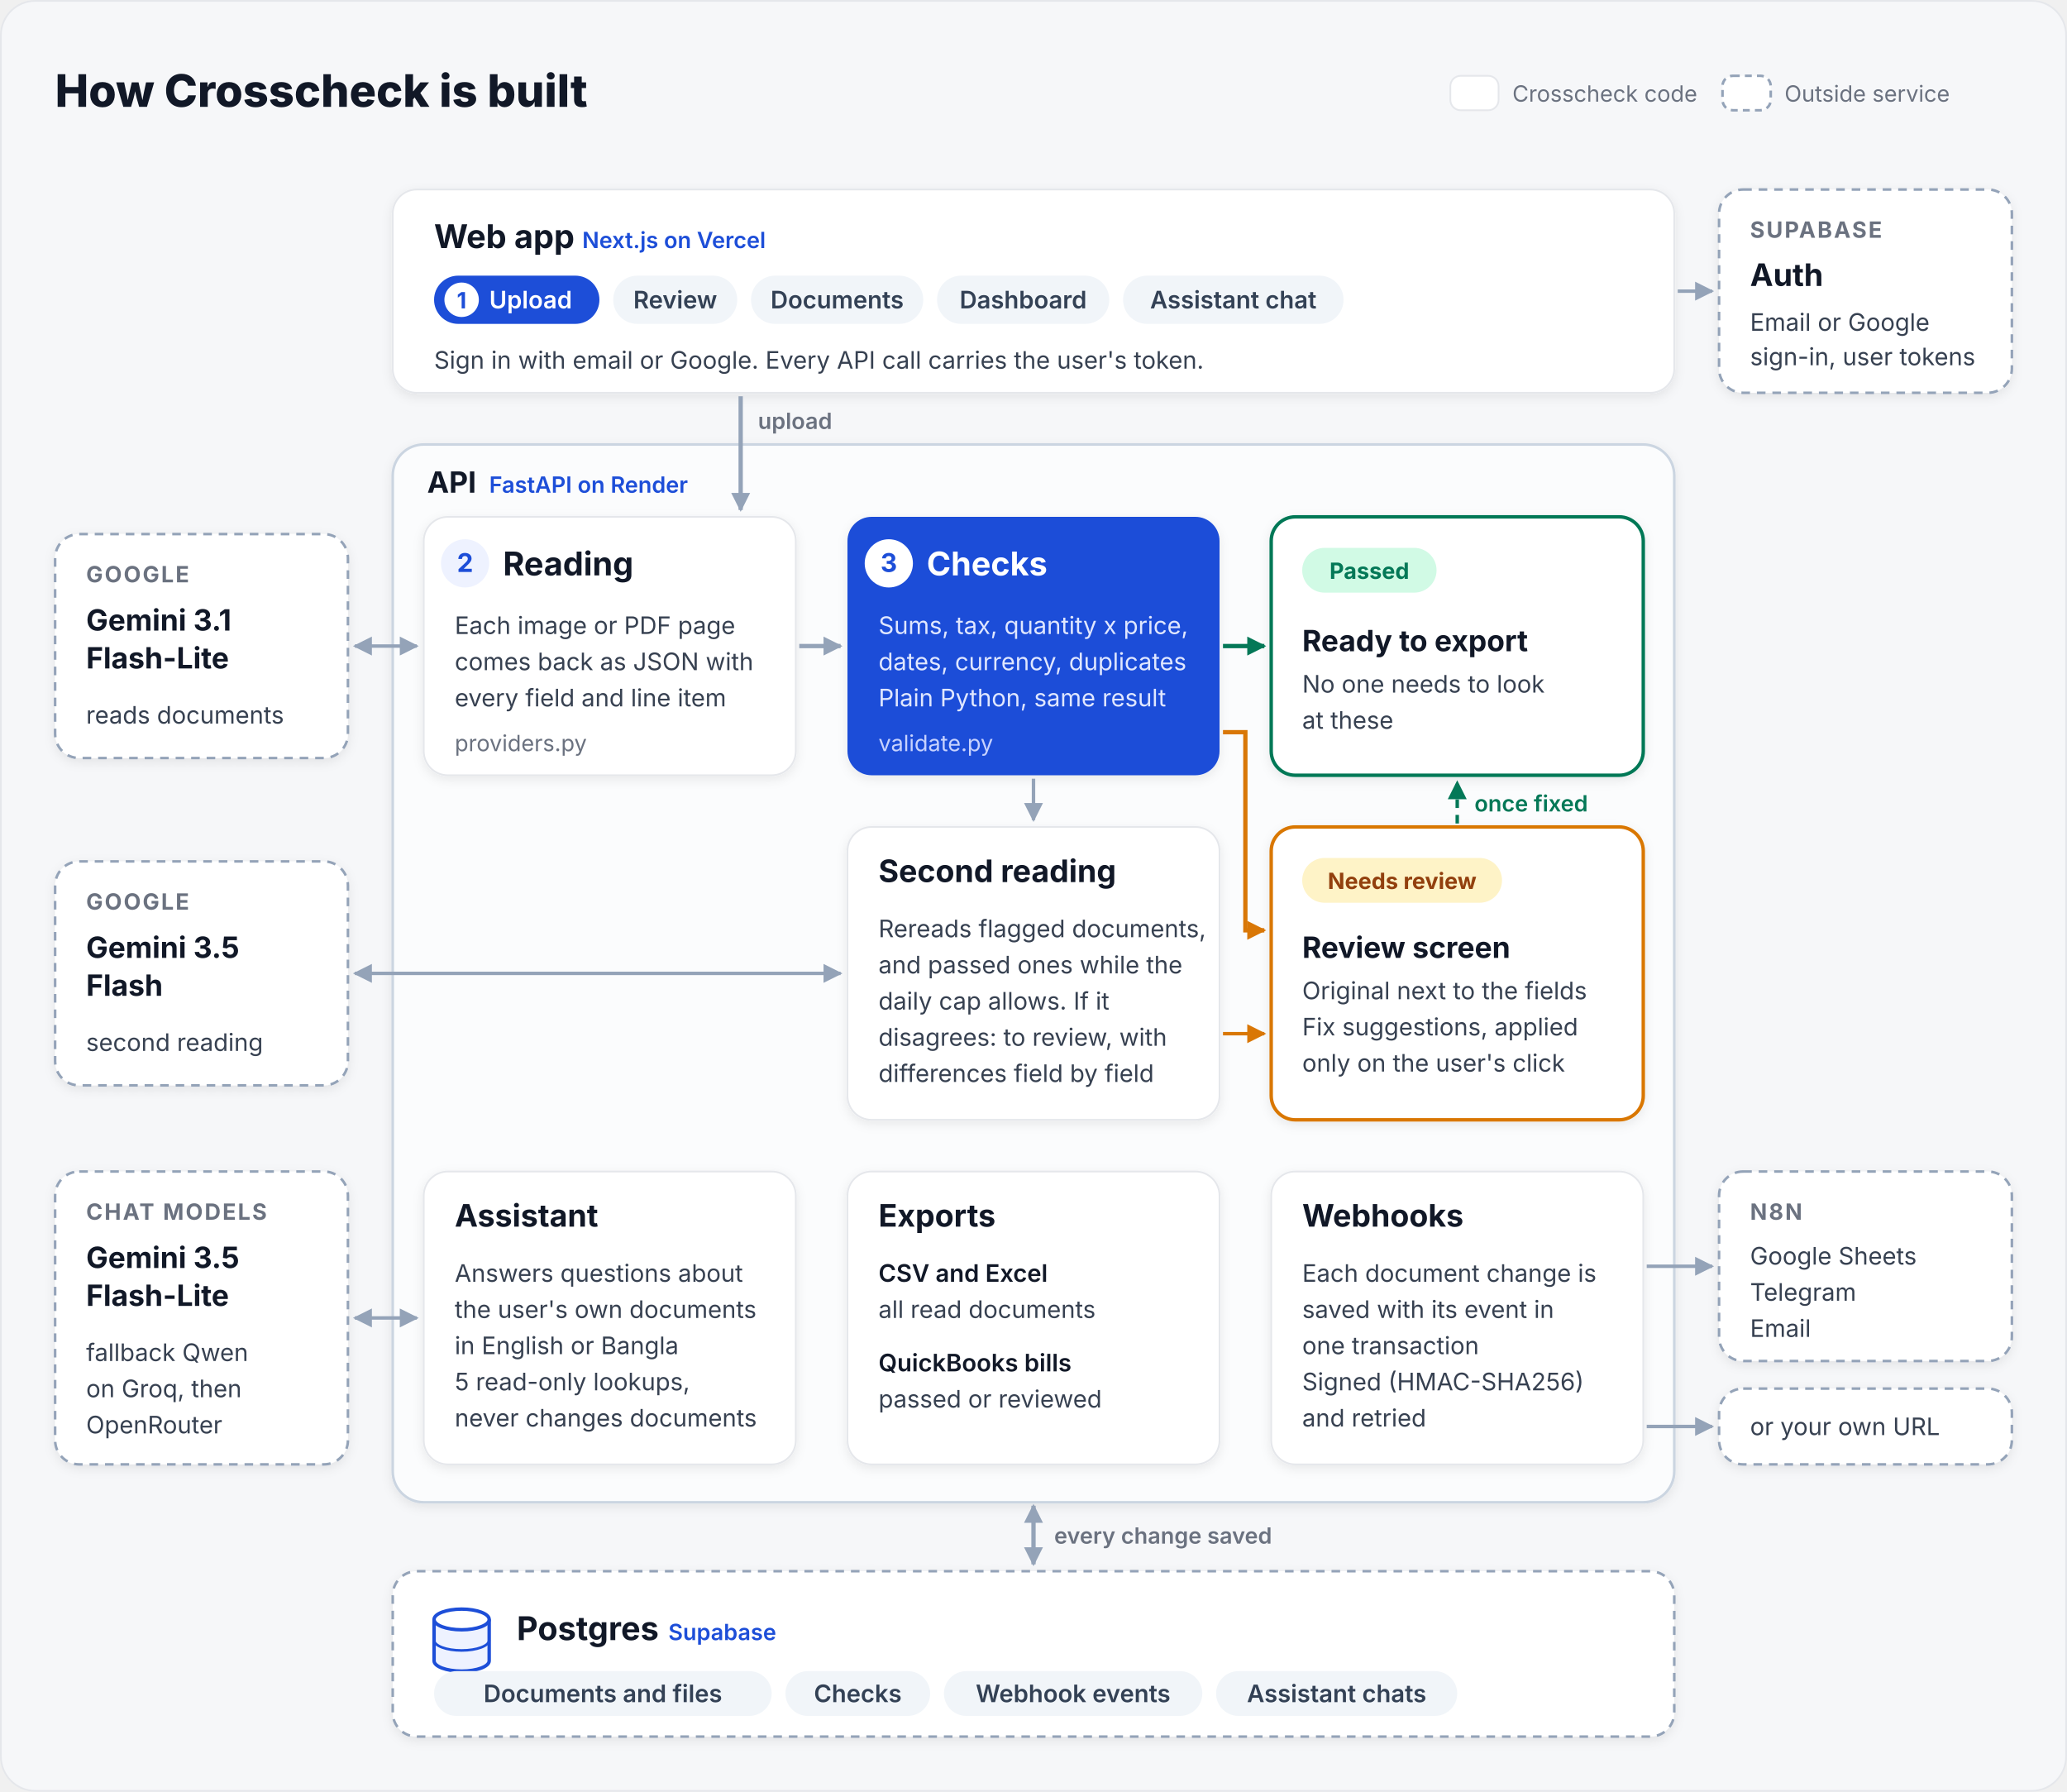
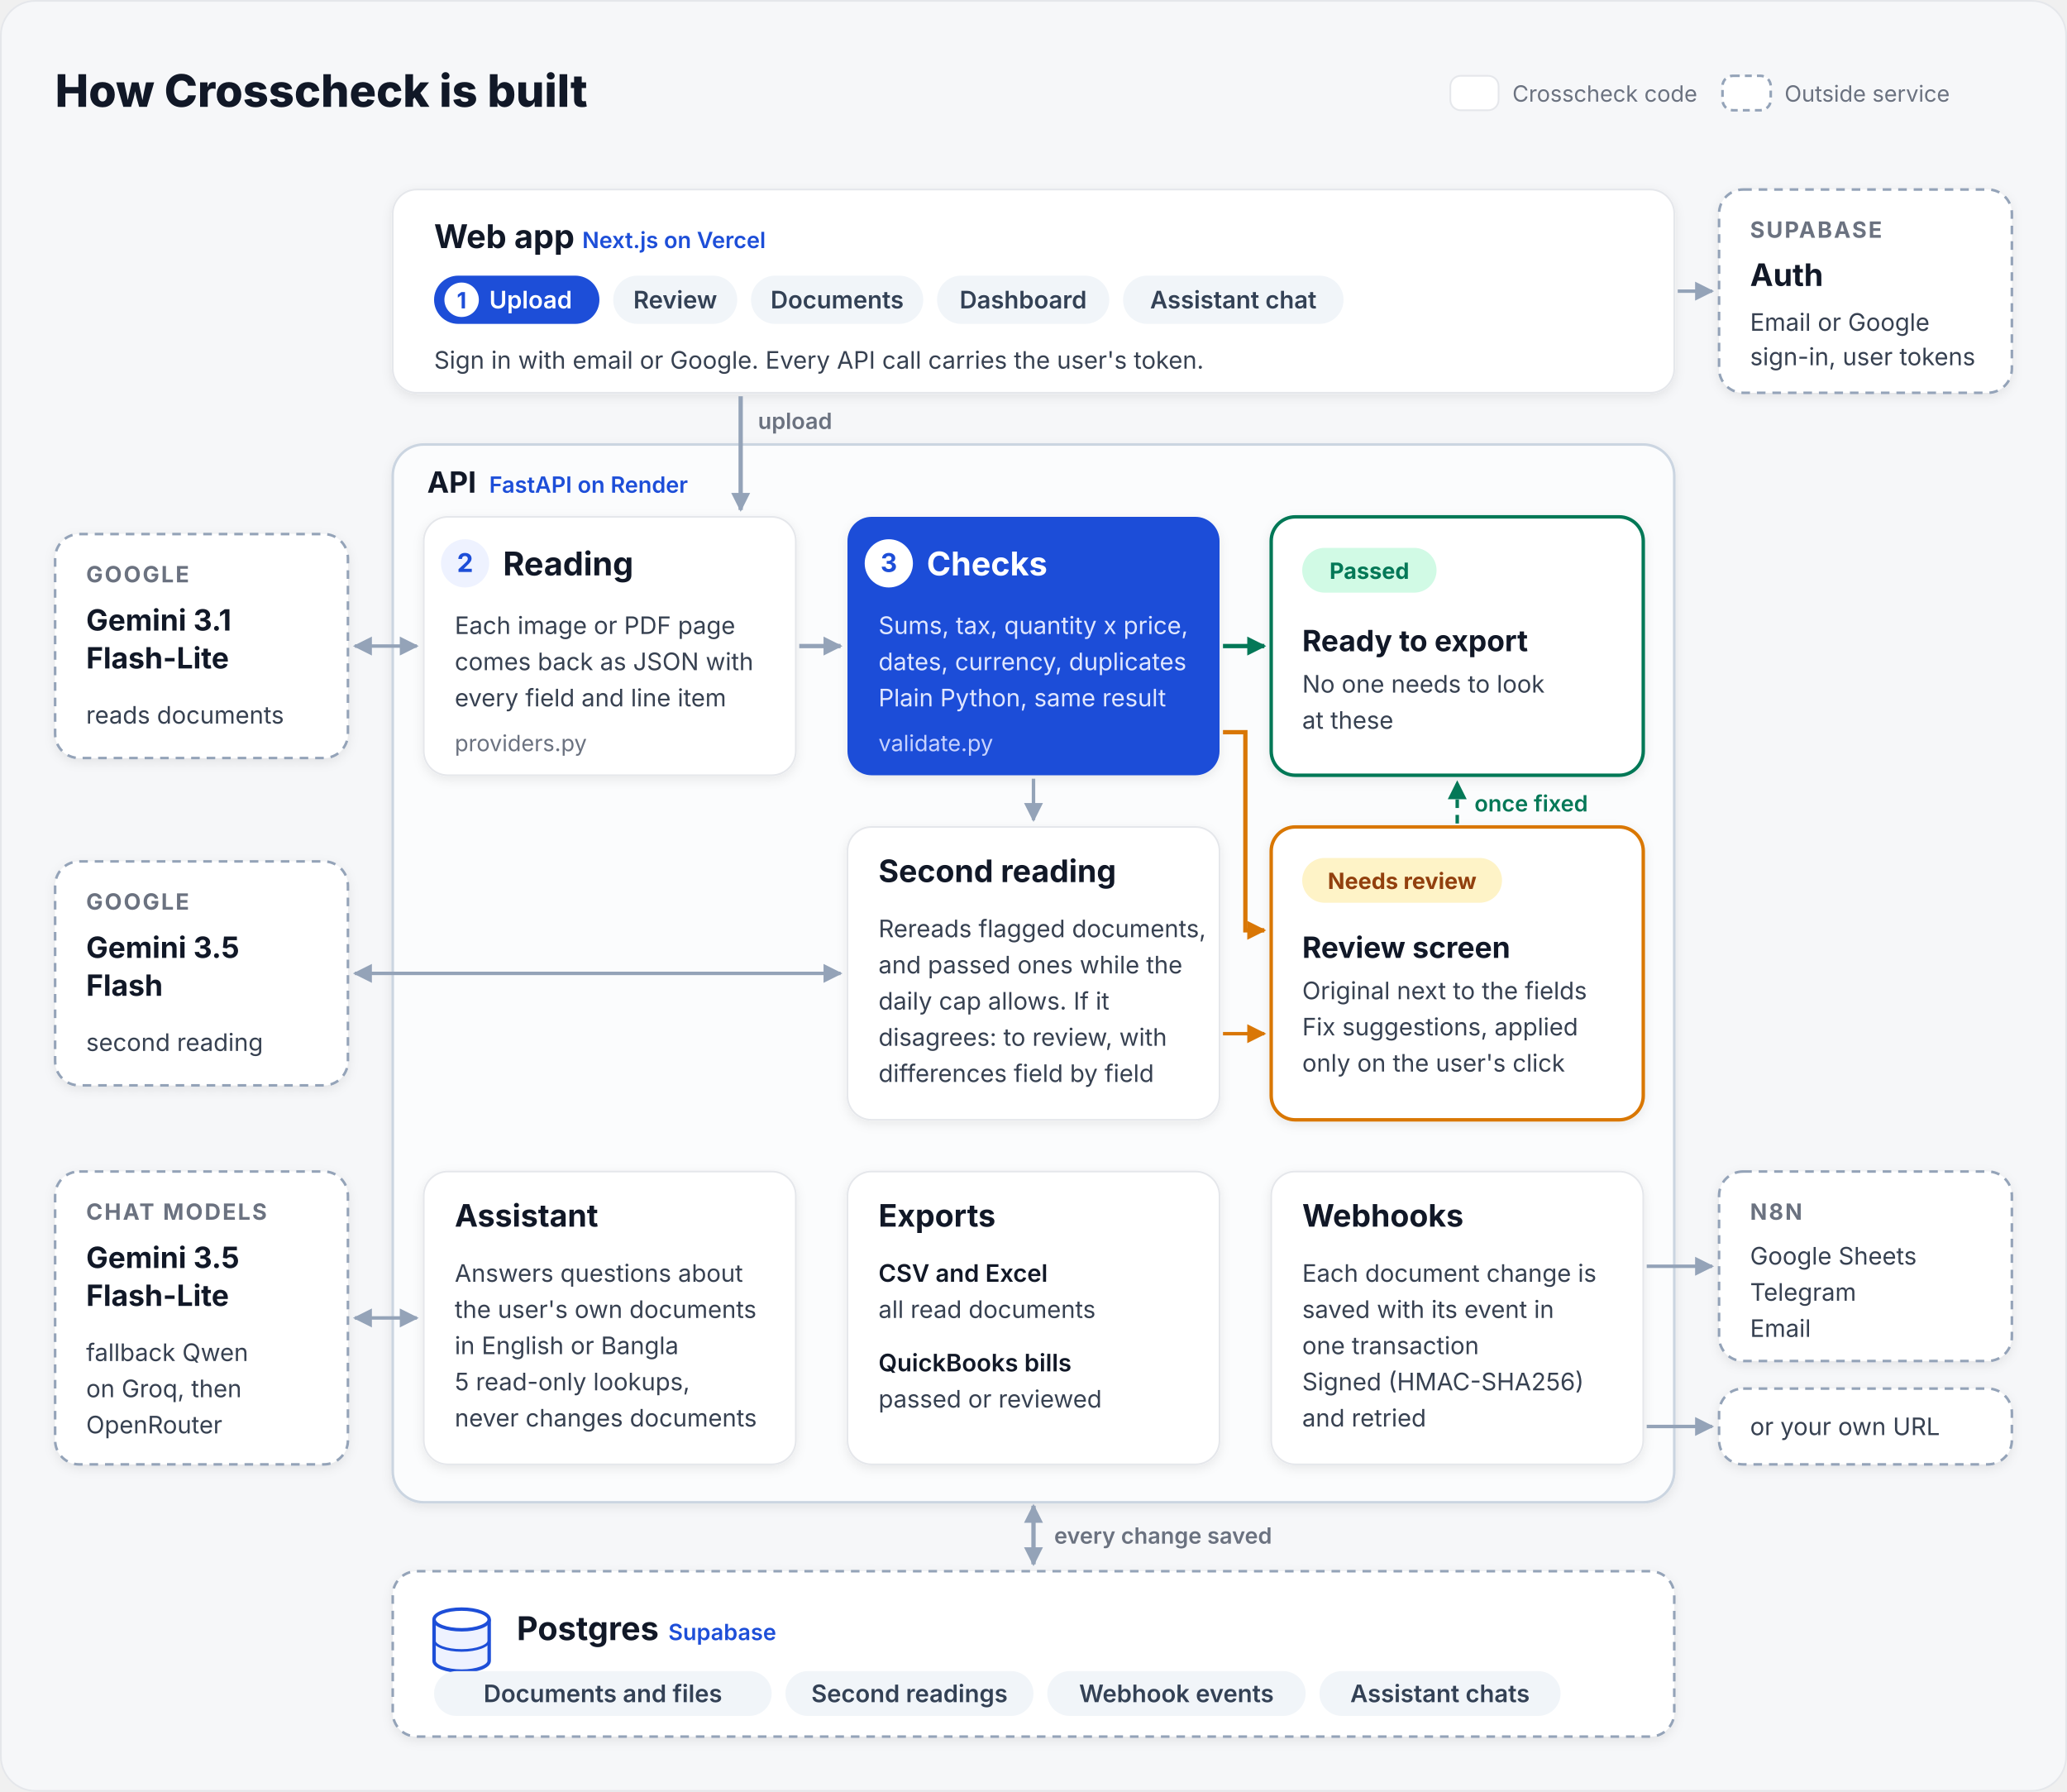
<svg xmlns="http://www.w3.org/2000/svg" viewBox="0 0 1200 1040" width="1200" height="1040" font-family="Inter, 'Segoe UI', Helvetica, Arial, sans-serif">
  <defs>
    <marker id="arrow" viewBox="0 0 10 10" refX="9" refY="5" markerWidth="11" markerHeight="11" markerUnits="userSpaceOnUse" orient="auto-start-reverse">
      <path d="M0 0 L10 5 L0 10 z" fill="#94A3B8" />
    </marker>
    <marker id="arrow-ok" viewBox="0 0 10 10" refX="9" refY="5" markerWidth="11" markerHeight="11" markerUnits="userSpaceOnUse" orient="auto-start-reverse">
      <path d="M0 0 L10 5 L0 10 z" fill="#047857" />
    </marker>
    <marker id="arrow-warn" viewBox="0 0 10 10" refX="9" refY="5" markerWidth="11" markerHeight="11" markerUnits="userSpaceOnUse" orient="auto-start-reverse">
      <path d="M0 0 L10 5 L0 10 z" fill="#D97706" />
    </marker>
    <filter id="shadow" x="-10%" y="-10%" width="120%" height="130%">
      <feDropShadow dx="0" dy="2" stdDeviation="3" flood-color="#0F172A" flood-opacity="0.08" />
    </filter>
  </defs>
  <rect x="0.5" y="0.5" width="1199" height="1039" rx="20" fill="#F6F7F9" stroke="#E5E7EB" />
  <text x="32" y="62" font-size="26" font-weight="800" fill="#111827">How Crosscheck is built</text>
  <rect x="842" y="44" width="28" height="20" rx="6" fill="#FFFFFF" stroke="#E5E7EB" />
  <text x="878" y="59" font-size="13" fill="#6B7280">Crosscheck code</text>
  <rect x="1000" y="44" width="28" height="20" rx="6" fill="#FFFFFF" stroke="#94A3B8" stroke-width="1.5" stroke-dasharray="4 3" />
  <text x="1036" y="59" font-size="13" fill="#6B7280">Outside service</text>
  <g filter="url(#shadow)">
    <rect x="228" y="110" width="744" height="118" rx="14" fill="#FFFFFF" stroke="#E5E7EB" />
    <rect x="998" y="110" width="170" height="118" rx="14" fill="#FFFFFF" stroke="#94A3B8" stroke-width="1.5" stroke-dasharray="5 4" />
    <rect x="228" y="258" width="744" height="614" rx="18" fill="#FBFCFD" stroke="#CBD5E1" stroke-width="1.5" />
    <rect x="32" y="310" width="170" height="130" rx="14" fill="#FFFFFF" stroke="#94A3B8" stroke-width="1.5" stroke-dasharray="5 4" />
    <rect x="32" y="500" width="170" height="130" rx="14" fill="#FFFFFF" stroke="#94A3B8" stroke-width="1.5" stroke-dasharray="5 4" />
    <rect x="32" y="680" width="170" height="170" rx="14" fill="#FFFFFF" stroke="#94A3B8" stroke-width="1.5" stroke-dasharray="5 4" />
    <rect x="998" y="680" width="170" height="110" rx="14" fill="#FFFFFF" stroke="#94A3B8" stroke-width="1.5" stroke-dasharray="5 4" />
    <rect x="998" y="806" width="170" height="44" rx="14" fill="#FFFFFF" stroke="#94A3B8" stroke-width="1.5" stroke-dasharray="5 4" />
    <rect x="228" y="912" width="744" height="96" rx="14" fill="#FFFFFF" stroke="#94A3B8" stroke-width="1.5" stroke-dasharray="5 4" />
  </g>
  <g filter="url(#shadow)">
    <rect x="246" y="300" width="216" height="150" rx="14" fill="#FFFFFF" stroke="#E5E7EB" />
    <rect x="492" y="300" width="216" height="150" rx="14" fill="#1D4ED8" />
    <rect x="738" y="300" width="216" height="150" rx="14" fill="#FFFFFF" stroke="#047857" stroke-width="2" />
    <rect x="738" y="480" width="216" height="170" rx="14" fill="#FFFFFF" stroke="#D97706" stroke-width="2" />
    <rect x="492" y="480" width="216" height="170" rx="14" fill="#FFFFFF" stroke="#E5E7EB" />
    <rect x="246" y="680" width="216" height="170" rx="14" fill="#FFFFFF" stroke="#E5E7EB" />
    <rect x="492" y="680" width="216" height="170" rx="14" fill="#FFFFFF" stroke="#E5E7EB" />
    <rect x="738" y="680" width="216" height="170" rx="14" fill="#FFFFFF" stroke="#E5E7EB" />
  </g>
  <text x="252" y="144" font-size="19" font-weight="700" fill="#111827">Web app</text>
  <text x="338" y="144" font-size="13" font-weight="600" fill="#1D4ED8">Next.js on Vercel</text>
  <rect x="252" y="160" width="96" height="28" rx="14" fill="#1D4ED8" />
  <circle cx="268" cy="174" r="10" fill="#FFFFFF" />
  <text x="268" y="179" text-anchor="middle" font-size="13" font-weight="700" fill="#1D4ED8">1</text>
  <text x="284" y="179" font-size="14" font-weight="600" fill="#FFFFFF">Upload</text>
  <g font-size="14" font-weight="600" fill="#334155" text-anchor="middle">
    <rect x="356" y="160" width="72" height="28" rx="14" fill="#F1F5F9" />
    <text x="392" y="179">Review</text>
    <rect x="436" y="160" width="100" height="28" rx="14" fill="#F1F5F9" />
    <text x="486" y="179">Documents</text>
    <rect x="544" y="160" width="100" height="28" rx="14" fill="#F1F5F9" />
    <text x="594" y="179">Dashboard</text>
    <rect x="652" y="160" width="128" height="28" rx="14" fill="#F1F5F9" />
    <text x="716" y="179">Assistant chat</text>
  </g>
  <text x="252" y="214" font-size="14" fill="#374151">Sign in with email or Google. Every API call carries the user's token.</text>
  <text x="1016" y="138" font-size="13" font-weight="700" fill="#6B7280" letter-spacing="1">SUPABASE</text>
  <text x="1016" y="166" font-size="18" font-weight="700" fill="#111827">Auth</text>
  <text x="1016" y="192" font-size="14" fill="#374151">Email or Google</text>
  <text x="1016" y="212" font-size="14" fill="#374151">sign-in, user tokens</text>
  <path d="M974 169 H994" stroke="#94A3B8" stroke-width="2" fill="none" marker-end="url(#arrow)" />
  <path d="M430 230 V296" stroke="#94A3B8" stroke-width="2.5" fill="none" marker-end="url(#arrow)" />
  <text x="440" y="249" font-size="13" font-weight="600" fill="#6B7280">upload</text>
  <text x="248" y="286" font-size="17" font-weight="700" fill="#111827">API</text>
  <text x="284" y="286" font-size="13" font-weight="600" fill="#1D4ED8">FastAPI on Render</text>
  <circle cx="270" cy="327" r="14" fill="#EEF2FF" />
  <text x="270" y="332" text-anchor="middle" font-size="15" font-weight="700" fill="#1D4ED8">2</text>
  <text x="292" y="334" font-size="19" font-weight="700" fill="#111827">Reading</text>
  <text x="264" y="368" font-size="14" fill="#374151">Each image or PDF page</text>
  <text x="264" y="389" font-size="14" fill="#374151">comes back as JSON with</text>
  <text x="264" y="410" font-size="14" fill="#374151">every field and line item</text>
  <text x="264" y="436" font-size="13" fill="#6B7280">providers.py</text>
  <circle cx="516" cy="327" r="14" fill="#FFFFFF" />
  <text x="516" y="332" text-anchor="middle" font-size="15" font-weight="700" fill="#1D4ED8">3</text>
  <text x="538" y="334" font-size="19" font-weight="700" fill="#FFFFFF">Checks</text>
  <text x="510" y="368" font-size="14" fill="#E0E7FF">Sums, tax, quantity x price,</text>
  <text x="510" y="389" font-size="14" fill="#E0E7FF">dates, currency, duplicates</text>
  <text x="510" y="410" font-size="14" fill="#E0E7FF">Plain Python, same result</text>
  <text x="510" y="436" font-size="13" fill="#C7D2FE">validate.py</text>
  <rect x="756" y="318" width="78" height="26" rx="13" fill="#D1FAE5" />
  <text x="795" y="336" text-anchor="middle" font-size="13" font-weight="700" fill="#047857">Passed</text>
  <text x="756" y="378" font-size="17" font-weight="700" fill="#111827">Ready to export</text>
  <text x="756" y="402" font-size="14" fill="#374151">No one needs to look</text>
  <text x="756" y="423" font-size="14" fill="#374151">at these</text>
  <rect x="756" y="498" width="116" height="26" rx="13" fill="#FEF3C7" />
  <text x="814" y="516" text-anchor="middle" font-size="13" font-weight="700" fill="#92400E">Needs review</text>
  <text x="756" y="556" font-size="17" font-weight="700" fill="#111827">Review screen</text>
  <text x="756" y="580" font-size="14" fill="#374151">Original next to the fields</text>
  <text x="756" y="601" font-size="14" fill="#374151">Fix suggestions, applied</text>
  <text x="756" y="622" font-size="14" fill="#374151">only on the user's click</text>
  <text x="510" y="512" font-size="18" font-weight="700" fill="#111827">Second reading</text>
  <text x="510" y="544" font-size="14" fill="#374151">Rereads flagged documents,</text>
  <text x="510" y="565" font-size="14" fill="#374151">and passed ones while the</text>
  <text x="510" y="586" font-size="14" fill="#374151">daily cap allows. If it</text>
  <text x="510" y="607" font-size="14" fill="#374151">disagrees: to review, with</text>
  <text x="510" y="628" font-size="14" fill="#374151">differences field by field</text>
  <text x="264" y="712" font-size="18" font-weight="700" fill="#111827">Assistant</text>
  <text x="264" y="744" font-size="14" fill="#374151">Answers questions about</text>
  <text x="264" y="765" font-size="14" fill="#374151">the user's own documents</text>
  <text x="264" y="786" font-size="14" fill="#374151">in English or Bangla</text>
  <text x="264" y="807" font-size="14" fill="#374151">5 read-only lookups,</text>
  <text x="264" y="828" font-size="14" fill="#374151">never changes documents</text>
  <text x="510" y="712" font-size="18" font-weight="700" fill="#111827">Exports</text>
  <text x="510" y="744" font-size="14" font-weight="600" fill="#111827">CSV and Excel</text>
  <text x="510" y="765" font-size="14" fill="#374151">all read documents</text>
  <text x="510" y="796" font-size="14" font-weight="600" fill="#111827">QuickBooks bills</text>
  <text x="510" y="817" font-size="14" fill="#374151">passed or reviewed</text>
  <text x="756" y="712" font-size="18" font-weight="700" fill="#111827">Webhooks</text>
  <text x="756" y="744" font-size="14" fill="#374151">Each document change is</text>
  <text x="756" y="765" font-size="14" fill="#374151">saved with its event in</text>
  <text x="756" y="786" font-size="14" fill="#374151">one transaction</text>
  <text x="756" y="807" font-size="14" fill="#374151">Signed (HMAC-SHA256)</text>
  <text x="756" y="828" font-size="14" fill="#374151">and retried</text>
  <path d="M464 375 H488" stroke="#94A3B8" stroke-width="2.5" fill="none" marker-end="url(#arrow)" />
  <path d="M710 375 H734" stroke="#047857" stroke-width="2.5" fill="none" marker-end="url(#arrow-ok)" />
  <path d="M710 425 H723 V540 H734" stroke="#D97706" stroke-width="2.5" fill="none" marker-end="url(#arrow-warn)" />
  <path d="M600 452 V476" stroke="#94A3B8" stroke-width="2" fill="none" marker-end="url(#arrow)" />
  <path d="M710 600 H734" stroke="#D97706" stroke-width="2" fill="none" marker-end="url(#arrow-warn)" />
  <path d="M846 478 V454" stroke="#047857" stroke-width="2" stroke-dasharray="5 4" fill="none" marker-end="url(#arrow-ok)" />
  <text x="856" y="471" font-size="13" font-weight="600" fill="#047857">once fixed</text>
  <text x="50" y="338" font-size="13" font-weight="700" fill="#6B7280" letter-spacing="1">GOOGLE</text>
  <text x="50" y="366" font-size="17" font-weight="700" fill="#111827">Gemini 3.1</text>
  <text x="50" y="388" font-size="17" font-weight="700" fill="#111827">Flash-Lite</text>
  <text x="50" y="420" font-size="14" fill="#374151">reads documents</text>
  <path d="M206 375 H242" stroke="#94A3B8" stroke-width="2" fill="none" marker-start="url(#arrow)" marker-end="url(#arrow)" />
  <text x="50" y="528" font-size="13" font-weight="700" fill="#6B7280" letter-spacing="1">GOOGLE</text>
  <text x="50" y="556" font-size="17" font-weight="700" fill="#111827">Gemini 3.5</text>
  <text x="50" y="578" font-size="17" font-weight="700" fill="#111827">Flash</text>
  <text x="50" y="610" font-size="14" fill="#374151">second reading</text>
  <path d="M206 565 H488" stroke="#94A3B8" stroke-width="2" fill="none" marker-start="url(#arrow)" marker-end="url(#arrow)" />
  <text x="50" y="708" font-size="13" font-weight="700" fill="#6B7280" letter-spacing="1">CHAT MODELS</text>
  <text x="50" y="736" font-size="17" font-weight="700" fill="#111827">Gemini 3.5</text>
  <text x="50" y="758" font-size="17" font-weight="700" fill="#111827">Flash-Lite</text>
  <text x="50" y="790" font-size="14" fill="#374151">fallback Qwen</text>
  <text x="50" y="811" font-size="14" fill="#374151">on Groq, then</text>
  <text x="50" y="832" font-size="14" fill="#374151">OpenRouter</text>
  <path d="M206 765 H242" stroke="#94A3B8" stroke-width="2" fill="none" marker-start="url(#arrow)" marker-end="url(#arrow)" />
  <text x="1016" y="708" font-size="13" font-weight="700" fill="#6B7280" letter-spacing="1">N8N</text>
  <text x="1016" y="734" font-size="14" fill="#374151">Google Sheets</text>
  <text x="1016" y="755" font-size="14" fill="#374151">Telegram</text>
  <text x="1016" y="776" font-size="14" fill="#374151">Email</text>
  <text x="1016" y="833" font-size="14" fill="#374151">or your own URL</text>
  <path d="M956 735 H994" stroke="#94A3B8" stroke-width="2" fill="none" marker-end="url(#arrow)" />
  <path d="M956 828 H994" stroke="#94A3B8" stroke-width="2" fill="none" marker-end="url(#arrow)" />
  <path d="M600 874 V908" stroke="#94A3B8" stroke-width="2.5" fill="none" marker-start="url(#arrow)" marker-end="url(#arrow)" />
  <text x="612" y="896" font-size="13" font-weight="600" fill="#6B7280">every change saved</text>
  <path d="M252 940 V964 A16 6 0 0 0 284 964 V940" fill="#EEF2FF" stroke="#1D4ED8" stroke-width="2" />
  <path d="M252 952 A16 6 0 0 0 284 952" fill="none" stroke="#1D4ED8" stroke-width="1.5" />
  <ellipse cx="268" cy="940" rx="16" ry="6" fill="#FFFFFF" stroke="#1D4ED8" stroke-width="2" />
  <text x="300" y="952" font-size="19" font-weight="700" fill="#111827">Postgres</text>
  <text x="388" y="952" font-size="13" font-weight="600" fill="#1D4ED8">Supabase</text>
  <g font-size="14" font-weight="600" fill="#334155" text-anchor="middle">
    <rect x="252" y="970" width="196" height="26" rx="13" fill="#F1F5F9" />
    <text x="350" y="988">Documents and files</text>
-     <rect x="456" y="970" width="84" height="26" rx="13" fill="#F1F5F9" />
-     <text x="498" y="988">Checks</text>
-     <rect x="548" y="970" width="150" height="26" rx="13" fill="#F1F5F9" />
-     <text x="623" y="988">Webhook events</text>
-     <rect x="706" y="970" width="140" height="26" rx="13" fill="#F1F5F9" />
-     <text x="776" y="988">Assistant chats</text>
+     <rect x="456" y="970" width="144" height="26" rx="13" fill="#F1F5F9" />
+     <text x="528" y="988">Second readings</text>
+     <rect x="608" y="970" width="150" height="26" rx="13" fill="#F1F5F9" />
+     <text x="683" y="988">Webhook events</text>
+     <rect x="766" y="970" width="140" height="26" rx="13" fill="#F1F5F9" />
+     <text x="836" y="988">Assistant chats</text>
  </g>
</svg>
